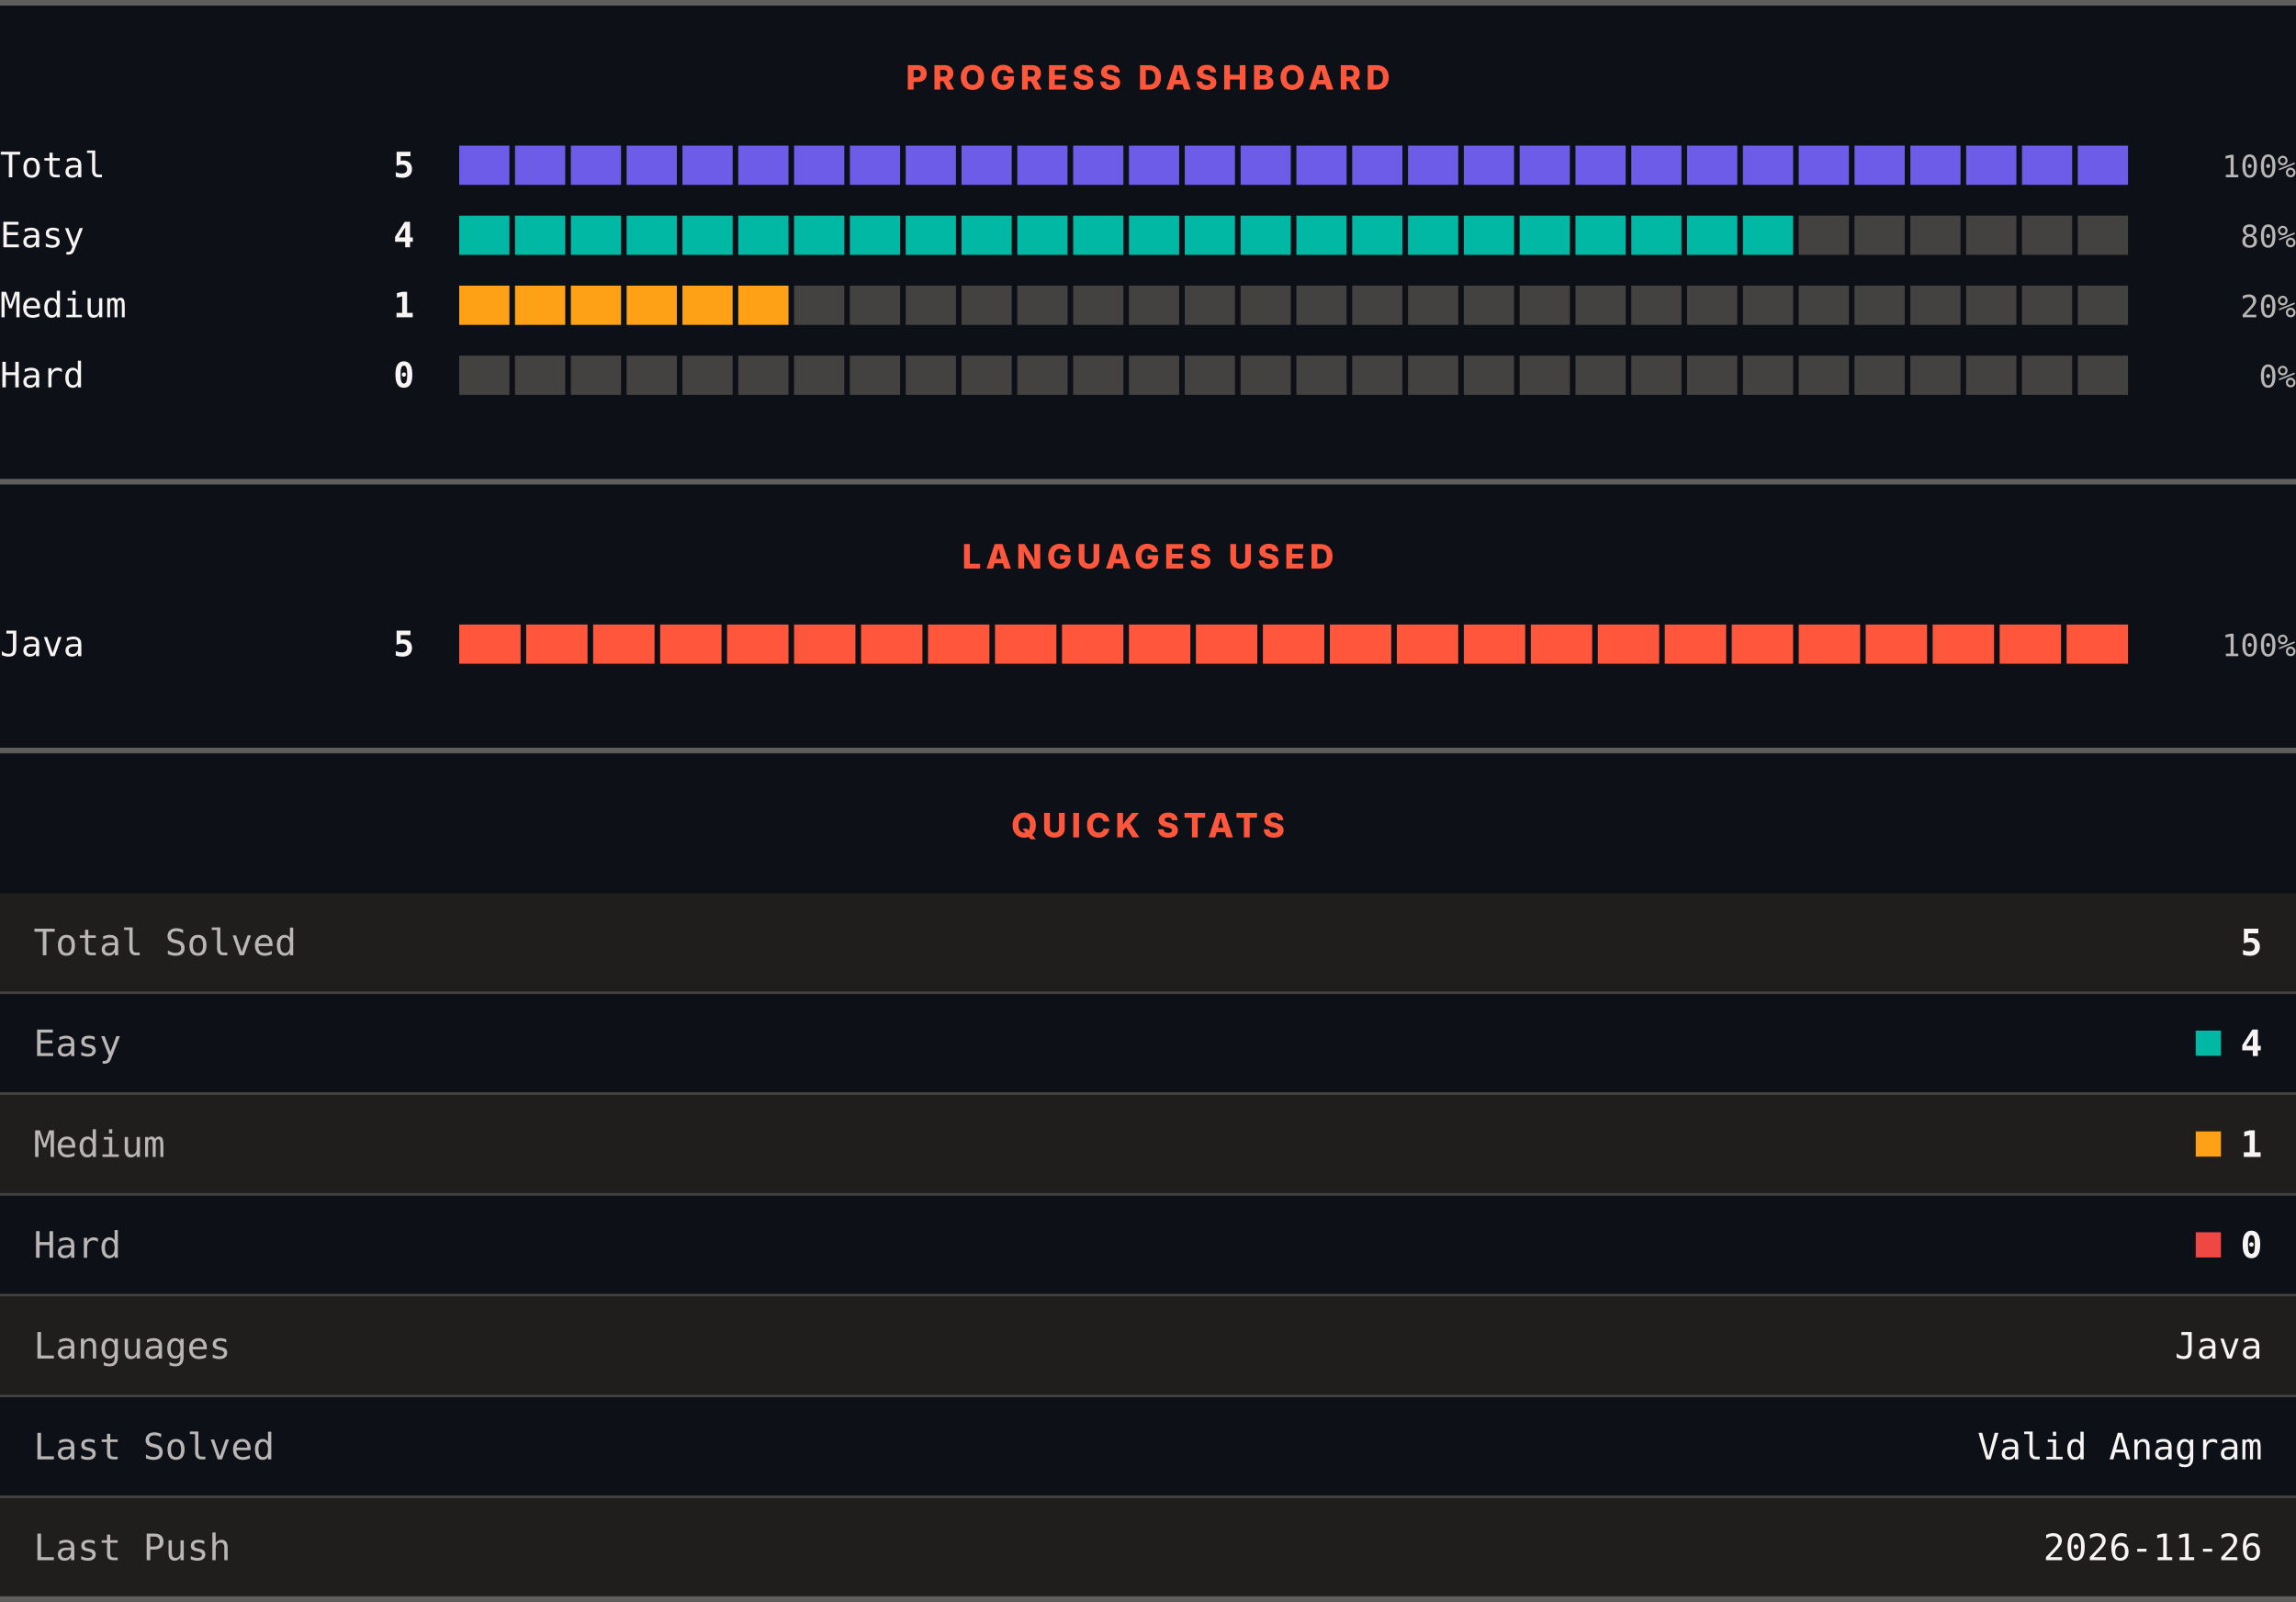
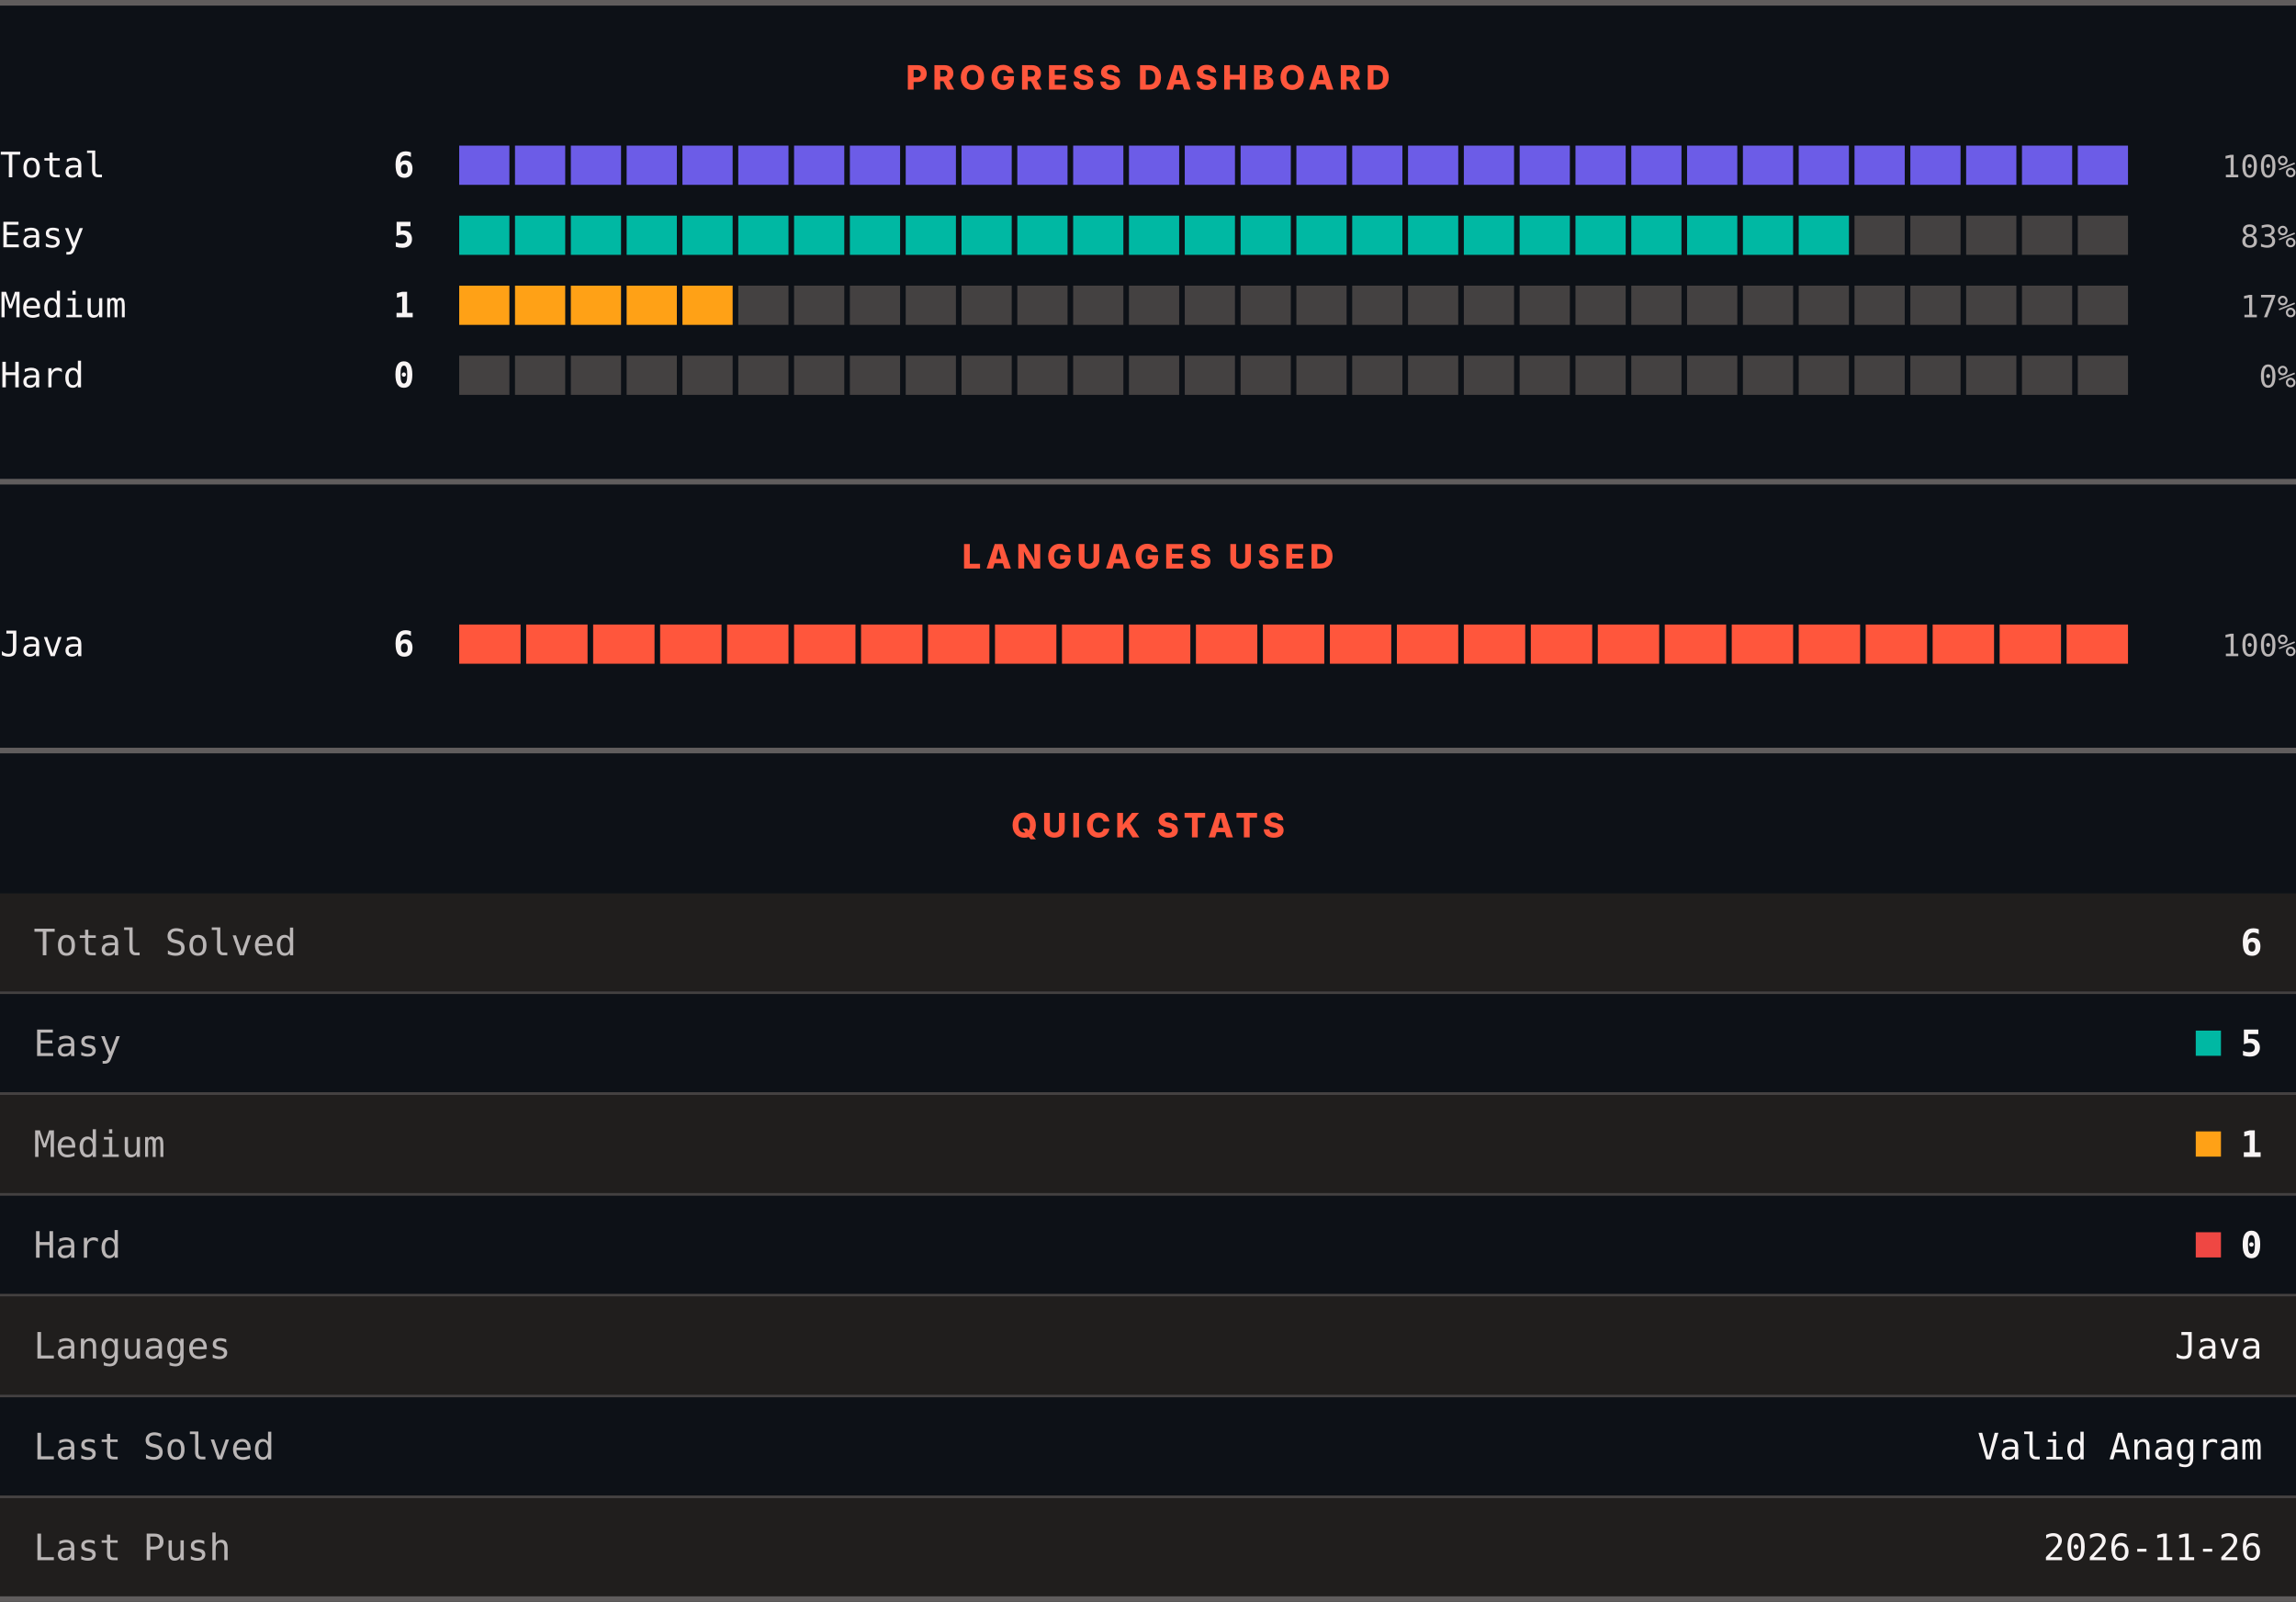
<svg xmlns="http://www.w3.org/2000/svg" width="820" height="572" viewBox="0 0 820 572" role="img" aria-label="LeetCode progress, languages and quick stats">
  <rect width="820" height="572" fill="#0d1117" />
  <rect x="0" y="0" width="820" height="2" fill="#605d5d" />
  <text x="410" y="32" text-anchor="middle" font-family="Archivo, system-ui, -apple-system, Segoe UI, sans-serif" font-size="12" font-weight="800" letter-spacing="1.68" fill="#ff563c">PROGRESS DASHBOARD</text>
  <text x="0" y="63.3" font-family="ui-monospace, SFMono-Regular, Menlo, Consolas, monospace" font-size="12.5" fill="#f8f4f4">Total</text>
-   <text x="148" y="63.3" text-anchor="end" font-family="ui-monospace, SFMono-Regular, Menlo, Consolas, monospace" font-size="12.5" font-weight="700" fill="#f8f4f4">5</text>
+   <text x="148" y="63.3" text-anchor="end" font-family="ui-monospace, SFMono-Regular, Menlo, Consolas, monospace" font-size="12.5" font-weight="700" fill="#f8f4f4">6</text>
  <rect x="164.00" y="52" width="17.93" height="14" fill="#6c5ce7" />
  <rect x="183.93" y="52" width="17.93" height="14" fill="#6c5ce7" />
  <rect x="203.87" y="52" width="17.93" height="14" fill="#6c5ce7" />
  <rect x="223.80" y="52" width="17.93" height="14" fill="#6c5ce7" />
  <rect x="243.73" y="52" width="17.93" height="14" fill="#6c5ce7" />
  <rect x="263.67" y="52" width="17.93" height="14" fill="#6c5ce7" />
  <rect x="283.60" y="52" width="17.93" height="14" fill="#6c5ce7" />
  <rect x="303.53" y="52" width="17.93" height="14" fill="#6c5ce7" />
  <rect x="323.47" y="52" width="17.93" height="14" fill="#6c5ce7" />
  <rect x="343.40" y="52" width="17.93" height="14" fill="#6c5ce7" />
  <rect x="363.33" y="52" width="17.93" height="14" fill="#6c5ce7" />
  <rect x="383.27" y="52" width="17.93" height="14" fill="#6c5ce7" />
  <rect x="403.20" y="52" width="17.93" height="14" fill="#6c5ce7" />
  <rect x="423.13" y="52" width="17.93" height="14" fill="#6c5ce7" />
  <rect x="443.07" y="52" width="17.93" height="14" fill="#6c5ce7" />
  <rect x="463.00" y="52" width="17.93" height="14" fill="#6c5ce7" />
  <rect x="482.93" y="52" width="17.93" height="14" fill="#6c5ce7" />
  <rect x="502.87" y="52" width="17.93" height="14" fill="#6c5ce7" />
  <rect x="522.80" y="52" width="17.93" height="14" fill="#6c5ce7" />
  <rect x="542.73" y="52" width="17.93" height="14" fill="#6c5ce7" />
  <rect x="562.67" y="52" width="17.93" height="14" fill="#6c5ce7" />
  <rect x="582.60" y="52" width="17.93" height="14" fill="#6c5ce7" />
  <rect x="602.53" y="52" width="17.93" height="14" fill="#6c5ce7" />
  <rect x="622.47" y="52" width="17.93" height="14" fill="#6c5ce7" />
  <rect x="642.40" y="52" width="17.93" height="14" fill="#6c5ce7" />
  <rect x="662.33" y="52" width="17.93" height="14" fill="#6c5ce7" />
  <rect x="682.27" y="52" width="17.93" height="14" fill="#6c5ce7" />
  <rect x="702.20" y="52" width="17.93" height="14" fill="#6c5ce7" />
  <rect x="722.13" y="52" width="17.93" height="14" fill="#6c5ce7" />
  <rect x="742.07" y="52" width="17.93" height="14" fill="#6c5ce7" />
  <text x="820" y="63.3" text-anchor="end" font-family="ui-monospace, SFMono-Regular, Menlo, Consolas, monospace" font-size="11" fill="#bab6b6">100%</text>
  <text x="0" y="88.3" font-family="ui-monospace, SFMono-Regular, Menlo, Consolas, monospace" font-size="12.5" fill="#f8f4f4">Easy</text>
-   <text x="148" y="88.3" text-anchor="end" font-family="ui-monospace, SFMono-Regular, Menlo, Consolas, monospace" font-size="12.5" font-weight="700" fill="#f8f4f4">4</text>
+   <text x="148" y="88.3" text-anchor="end" font-family="ui-monospace, SFMono-Regular, Menlo, Consolas, monospace" font-size="12.5" font-weight="700" fill="#f8f4f4">5</text>
  <rect x="164.00" y="77" width="17.93" height="14" fill="#00b8a3" />
  <rect x="183.93" y="77" width="17.93" height="14" fill="#00b8a3" />
  <rect x="203.87" y="77" width="17.93" height="14" fill="#00b8a3" />
  <rect x="223.80" y="77" width="17.93" height="14" fill="#00b8a3" />
  <rect x="243.73" y="77" width="17.93" height="14" fill="#00b8a3" />
  <rect x="263.67" y="77" width="17.93" height="14" fill="#00b8a3" />
  <rect x="283.60" y="77" width="17.93" height="14" fill="#00b8a3" />
  <rect x="303.53" y="77" width="17.93" height="14" fill="#00b8a3" />
  <rect x="323.47" y="77" width="17.93" height="14" fill="#00b8a3" />
  <rect x="343.40" y="77" width="17.93" height="14" fill="#00b8a3" />
  <rect x="363.33" y="77" width="17.93" height="14" fill="#00b8a3" />
  <rect x="383.27" y="77" width="17.93" height="14" fill="#00b8a3" />
  <rect x="403.20" y="77" width="17.93" height="14" fill="#00b8a3" />
  <rect x="423.13" y="77" width="17.93" height="14" fill="#00b8a3" />
  <rect x="443.07" y="77" width="17.93" height="14" fill="#00b8a3" />
  <rect x="463.00" y="77" width="17.93" height="14" fill="#00b8a3" />
  <rect x="482.93" y="77" width="17.93" height="14" fill="#00b8a3" />
  <rect x="502.87" y="77" width="17.93" height="14" fill="#00b8a3" />
  <rect x="522.80" y="77" width="17.93" height="14" fill="#00b8a3" />
  <rect x="542.73" y="77" width="17.93" height="14" fill="#00b8a3" />
  <rect x="562.67" y="77" width="17.93" height="14" fill="#00b8a3" />
  <rect x="582.60" y="77" width="17.93" height="14" fill="#00b8a3" />
  <rect x="602.53" y="77" width="17.93" height="14" fill="#00b8a3" />
  <rect x="622.47" y="77" width="17.93" height="14" fill="#00b8a3" />
-   <rect x="642.40" y="77" width="17.93" height="14" fill="#444141" />
+   <rect x="642.40" y="77" width="17.93" height="14" fill="#00b8a3" />
  <rect x="662.33" y="77" width="17.93" height="14" fill="#444141" />
  <rect x="682.27" y="77" width="17.93" height="14" fill="#444141" />
  <rect x="702.20" y="77" width="17.93" height="14" fill="#444141" />
  <rect x="722.13" y="77" width="17.93" height="14" fill="#444141" />
  <rect x="742.07" y="77" width="17.93" height="14" fill="#444141" />
-   <text x="820" y="88.3" text-anchor="end" font-family="ui-monospace, SFMono-Regular, Menlo, Consolas, monospace" font-size="11" fill="#bab6b6">80%</text>
+   <text x="820" y="88.3" text-anchor="end" font-family="ui-monospace, SFMono-Regular, Menlo, Consolas, monospace" font-size="11" fill="#bab6b6">83%</text>
  <text x="0" y="113.3" font-family="ui-monospace, SFMono-Regular, Menlo, Consolas, monospace" font-size="12.5" fill="#f8f4f4">Medium</text>
  <text x="148" y="113.3" text-anchor="end" font-family="ui-monospace, SFMono-Regular, Menlo, Consolas, monospace" font-size="12.5" font-weight="700" fill="#f8f4f4">1</text>
  <rect x="164.00" y="102" width="17.93" height="14" fill="#ffa116" />
  <rect x="183.93" y="102" width="17.93" height="14" fill="#ffa116" />
  <rect x="203.87" y="102" width="17.93" height="14" fill="#ffa116" />
  <rect x="223.80" y="102" width="17.93" height="14" fill="#ffa116" />
  <rect x="243.73" y="102" width="17.93" height="14" fill="#ffa116" />
-   <rect x="263.67" y="102" width="17.93" height="14" fill="#ffa116" />
+   <rect x="263.67" y="102" width="17.93" height="14" fill="#444141" />
  <rect x="283.60" y="102" width="17.93" height="14" fill="#444141" />
  <rect x="303.53" y="102" width="17.93" height="14" fill="#444141" />
  <rect x="323.47" y="102" width="17.93" height="14" fill="#444141" />
  <rect x="343.40" y="102" width="17.93" height="14" fill="#444141" />
  <rect x="363.33" y="102" width="17.93" height="14" fill="#444141" />
  <rect x="383.27" y="102" width="17.93" height="14" fill="#444141" />
  <rect x="403.20" y="102" width="17.93" height="14" fill="#444141" />
  <rect x="423.13" y="102" width="17.93" height="14" fill="#444141" />
  <rect x="443.07" y="102" width="17.93" height="14" fill="#444141" />
  <rect x="463.00" y="102" width="17.93" height="14" fill="#444141" />
  <rect x="482.93" y="102" width="17.93" height="14" fill="#444141" />
  <rect x="502.87" y="102" width="17.93" height="14" fill="#444141" />
  <rect x="522.80" y="102" width="17.93" height="14" fill="#444141" />
  <rect x="542.73" y="102" width="17.93" height="14" fill="#444141" />
  <rect x="562.67" y="102" width="17.93" height="14" fill="#444141" />
  <rect x="582.60" y="102" width="17.93" height="14" fill="#444141" />
  <rect x="602.53" y="102" width="17.93" height="14" fill="#444141" />
  <rect x="622.47" y="102" width="17.93" height="14" fill="#444141" />
  <rect x="642.40" y="102" width="17.93" height="14" fill="#444141" />
  <rect x="662.33" y="102" width="17.93" height="14" fill="#444141" />
  <rect x="682.27" y="102" width="17.93" height="14" fill="#444141" />
  <rect x="702.20" y="102" width="17.93" height="14" fill="#444141" />
  <rect x="722.13" y="102" width="17.93" height="14" fill="#444141" />
  <rect x="742.07" y="102" width="17.93" height="14" fill="#444141" />
-   <text x="820" y="113.3" text-anchor="end" font-family="ui-monospace, SFMono-Regular, Menlo, Consolas, monospace" font-size="11" fill="#bab6b6">20%</text>
+   <text x="820" y="113.3" text-anchor="end" font-family="ui-monospace, SFMono-Regular, Menlo, Consolas, monospace" font-size="11" fill="#bab6b6">17%</text>
  <text x="0" y="138.3" font-family="ui-monospace, SFMono-Regular, Menlo, Consolas, monospace" font-size="12.5" fill="#f8f4f4">Hard</text>
  <text x="148" y="138.3" text-anchor="end" font-family="ui-monospace, SFMono-Regular, Menlo, Consolas, monospace" font-size="12.5" font-weight="700" fill="#f8f4f4">0</text>
  <rect x="164.00" y="127" width="17.93" height="14" fill="#444141" />
  <rect x="183.93" y="127" width="17.93" height="14" fill="#444141" />
  <rect x="203.87" y="127" width="17.93" height="14" fill="#444141" />
  <rect x="223.80" y="127" width="17.93" height="14" fill="#444141" />
  <rect x="243.73" y="127" width="17.93" height="14" fill="#444141" />
  <rect x="263.67" y="127" width="17.93" height="14" fill="#444141" />
  <rect x="283.60" y="127" width="17.93" height="14" fill="#444141" />
  <rect x="303.53" y="127" width="17.93" height="14" fill="#444141" />
  <rect x="323.47" y="127" width="17.93" height="14" fill="#444141" />
  <rect x="343.40" y="127" width="17.93" height="14" fill="#444141" />
  <rect x="363.33" y="127" width="17.93" height="14" fill="#444141" />
  <rect x="383.27" y="127" width="17.93" height="14" fill="#444141" />
  <rect x="403.20" y="127" width="17.93" height="14" fill="#444141" />
  <rect x="423.13" y="127" width="17.93" height="14" fill="#444141" />
  <rect x="443.07" y="127" width="17.93" height="14" fill="#444141" />
  <rect x="463.00" y="127" width="17.93" height="14" fill="#444141" />
  <rect x="482.93" y="127" width="17.93" height="14" fill="#444141" />
  <rect x="502.87" y="127" width="17.93" height="14" fill="#444141" />
  <rect x="522.80" y="127" width="17.93" height="14" fill="#444141" />
  <rect x="542.73" y="127" width="17.93" height="14" fill="#444141" />
  <rect x="562.67" y="127" width="17.93" height="14" fill="#444141" />
  <rect x="582.60" y="127" width="17.93" height="14" fill="#444141" />
  <rect x="602.53" y="127" width="17.93" height="14" fill="#444141" />
  <rect x="622.47" y="127" width="17.93" height="14" fill="#444141" />
  <rect x="642.40" y="127" width="17.93" height="14" fill="#444141" />
  <rect x="662.33" y="127" width="17.93" height="14" fill="#444141" />
  <rect x="682.27" y="127" width="17.93" height="14" fill="#444141" />
  <rect x="702.20" y="127" width="17.93" height="14" fill="#444141" />
  <rect x="722.13" y="127" width="17.93" height="14" fill="#444141" />
  <rect x="742.07" y="127" width="17.93" height="14" fill="#444141" />
  <text x="820" y="138.3" text-anchor="end" font-family="ui-monospace, SFMono-Regular, Menlo, Consolas, monospace" font-size="11" fill="#bab6b6">0%</text>
  <rect x="0" y="171" width="820" height="2" fill="#605d5d" />
  <text x="410" y="203" text-anchor="middle" font-family="Archivo, system-ui, -apple-system, Segoe UI, sans-serif" font-size="12" font-weight="800" letter-spacing="1.68" fill="#ff563c">LANGUAGES USED</text>
  <text x="0" y="234.3" font-family="ui-monospace, SFMono-Regular, Menlo, Consolas, monospace" font-size="12.5" fill="#f8f4f4">Java</text>
-   <text x="148" y="234.3" text-anchor="end" font-family="ui-monospace, SFMono-Regular, Menlo, Consolas, monospace" font-size="12.5" font-weight="700" fill="#f8f4f4">5</text>
+   <text x="148" y="234.3" text-anchor="end" font-family="ui-monospace, SFMono-Regular, Menlo, Consolas, monospace" font-size="12.5" font-weight="700" fill="#f8f4f4">6</text>
  <rect x="164.00" y="223" width="21.92" height="14" fill="#ff563c" />
  <rect x="187.92" y="223" width="21.92" height="14" fill="#ff563c" />
  <rect x="211.84" y="223" width="21.92" height="14" fill="#ff563c" />
  <rect x="235.76" y="223" width="21.92" height="14" fill="#ff563c" />
  <rect x="259.68" y="223" width="21.92" height="14" fill="#ff563c" />
  <rect x="283.60" y="223" width="21.92" height="14" fill="#ff563c" />
  <rect x="307.52" y="223" width="21.92" height="14" fill="#ff563c" />
  <rect x="331.44" y="223" width="21.92" height="14" fill="#ff563c" />
  <rect x="355.36" y="223" width="21.92" height="14" fill="#ff563c" />
  <rect x="379.28" y="223" width="21.92" height="14" fill="#ff563c" />
  <rect x="403.20" y="223" width="21.92" height="14" fill="#ff563c" />
  <rect x="427.12" y="223" width="21.92" height="14" fill="#ff563c" />
  <rect x="451.04" y="223" width="21.92" height="14" fill="#ff563c" />
  <rect x="474.96" y="223" width="21.92" height="14" fill="#ff563c" />
  <rect x="498.88" y="223" width="21.92" height="14" fill="#ff563c" />
  <rect x="522.80" y="223" width="21.92" height="14" fill="#ff563c" />
  <rect x="546.72" y="223" width="21.92" height="14" fill="#ff563c" />
  <rect x="570.64" y="223" width="21.92" height="14" fill="#ff563c" />
  <rect x="594.56" y="223" width="21.92" height="14" fill="#ff563c" />
  <rect x="618.48" y="223" width="21.92" height="14" fill="#ff563c" />
  <rect x="642.40" y="223" width="21.92" height="14" fill="#ff563c" />
  <rect x="666.32" y="223" width="21.92" height="14" fill="#ff563c" />
  <rect x="690.24" y="223" width="21.92" height="14" fill="#ff563c" />
  <rect x="714.16" y="223" width="21.92" height="14" fill="#ff563c" />
  <rect x="738.08" y="223" width="21.92" height="14" fill="#ff563c" />
  <text x="820" y="234.3" text-anchor="end" font-family="ui-monospace, SFMono-Regular, Menlo, Consolas, monospace" font-size="11" fill="#bab6b6">100%</text>
  <rect x="0" y="267" width="820" height="2" fill="#605d5d" />
  <text x="410" y="299" text-anchor="middle" font-family="Archivo, system-ui, -apple-system, Segoe UI, sans-serif" font-size="12" font-weight="800" letter-spacing="1.68" fill="#ff563c">QUICK STATS</text>
  <rect x="0" y="319" width="820" height="35" fill="#201e1d" />
  <text x="12" y="341.1" font-family="ui-monospace, SFMono-Regular, Menlo, Consolas, monospace" font-size="13" fill="#bab6b6">Total Solved</text>
-   <text x="808" y="341.1" text-anchor="end" font-family="ui-monospace, SFMono-Regular, Menlo, Consolas, monospace" font-size="13" font-weight="700" fill="#f8f4f4">5</text>
+   <text x="808" y="341.1" text-anchor="end" font-family="ui-monospace, SFMono-Regular, Menlo, Consolas, monospace" font-size="13" font-weight="700" fill="#f8f4f4">6</text>
  <rect x="0" y="354" width="820" height="1" fill="#444141" />
  <rect x="0" y="355" width="820" height="35" fill="#0d1117" />
  <text x="12" y="377.1" font-family="ui-monospace, SFMono-Regular, Menlo, Consolas, monospace" font-size="13" fill="#bab6b6">Easy</text>
  <rect x="784.2" y="368" width="9" height="9" fill="#00b8a3" />
-   <text x="808" y="377.1" text-anchor="end" font-family="ui-monospace, SFMono-Regular, Menlo, Consolas, monospace" font-size="13" font-weight="700" fill="#f8f4f4">4</text>
+   <text x="808" y="377.1" text-anchor="end" font-family="ui-monospace, SFMono-Regular, Menlo, Consolas, monospace" font-size="13" font-weight="700" fill="#f8f4f4">5</text>
  <rect x="0" y="390" width="820" height="1" fill="#444141" />
  <rect x="0" y="391" width="820" height="35" fill="#201e1d" />
  <text x="12" y="413.1" font-family="ui-monospace, SFMono-Regular, Menlo, Consolas, monospace" font-size="13" fill="#bab6b6">Medium</text>
  <rect x="784.2" y="404" width="9" height="9" fill="#ffa116" />
  <text x="808" y="413.1" text-anchor="end" font-family="ui-monospace, SFMono-Regular, Menlo, Consolas, monospace" font-size="13" font-weight="700" fill="#f8f4f4">1</text>
  <rect x="0" y="426" width="820" height="1" fill="#444141" />
  <rect x="0" y="427" width="820" height="35" fill="#0d1117" />
  <text x="12" y="449.1" font-family="ui-monospace, SFMono-Regular, Menlo, Consolas, monospace" font-size="13" fill="#bab6b6">Hard</text>
  <rect x="784.2" y="440" width="9" height="9" fill="#ef4743" />
  <text x="808" y="449.1" text-anchor="end" font-family="ui-monospace, SFMono-Regular, Menlo, Consolas, monospace" font-size="13" font-weight="700" fill="#f8f4f4">0</text>
  <rect x="0" y="462" width="820" height="1" fill="#444141" />
  <rect x="0" y="463" width="820" height="35" fill="#201e1d" />
  <text x="12" y="485.1" font-family="ui-monospace, SFMono-Regular, Menlo, Consolas, monospace" font-size="13" fill="#bab6b6">Languages</text>
  <text x="808" y="485.1" text-anchor="end" font-family="ui-monospace, SFMono-Regular, Menlo, Consolas, monospace" font-size="13" fill="#f8f4f4">Java</text>
  <rect x="0" y="498" width="820" height="1" fill="#444141" />
  <rect x="0" y="499" width="820" height="35" fill="#0d1117" />
  <text x="12" y="521.1" font-family="ui-monospace, SFMono-Regular, Menlo, Consolas, monospace" font-size="13" fill="#bab6b6">Last Solved</text>
  <text x="808" y="521.1" text-anchor="end" font-family="ui-monospace, SFMono-Regular, Menlo, Consolas, monospace" font-size="13" fill="#f8f4f4">Valid Anagram</text>
  <rect x="0" y="534" width="820" height="1" fill="#444141" />
  <rect x="0" y="535" width="820" height="35" fill="#201e1d" />
  <text x="12" y="557.1" font-family="ui-monospace, SFMono-Regular, Menlo, Consolas, monospace" font-size="13" fill="#bab6b6">Last Push</text>
  <text x="808" y="557.1" text-anchor="end" font-family="ui-monospace, SFMono-Regular, Menlo, Consolas, monospace" font-size="13" fill="#f8f4f4">2026-11-26</text>
  <rect x="0" y="570" width="820" height="2" fill="#605d5d" />
</svg>
